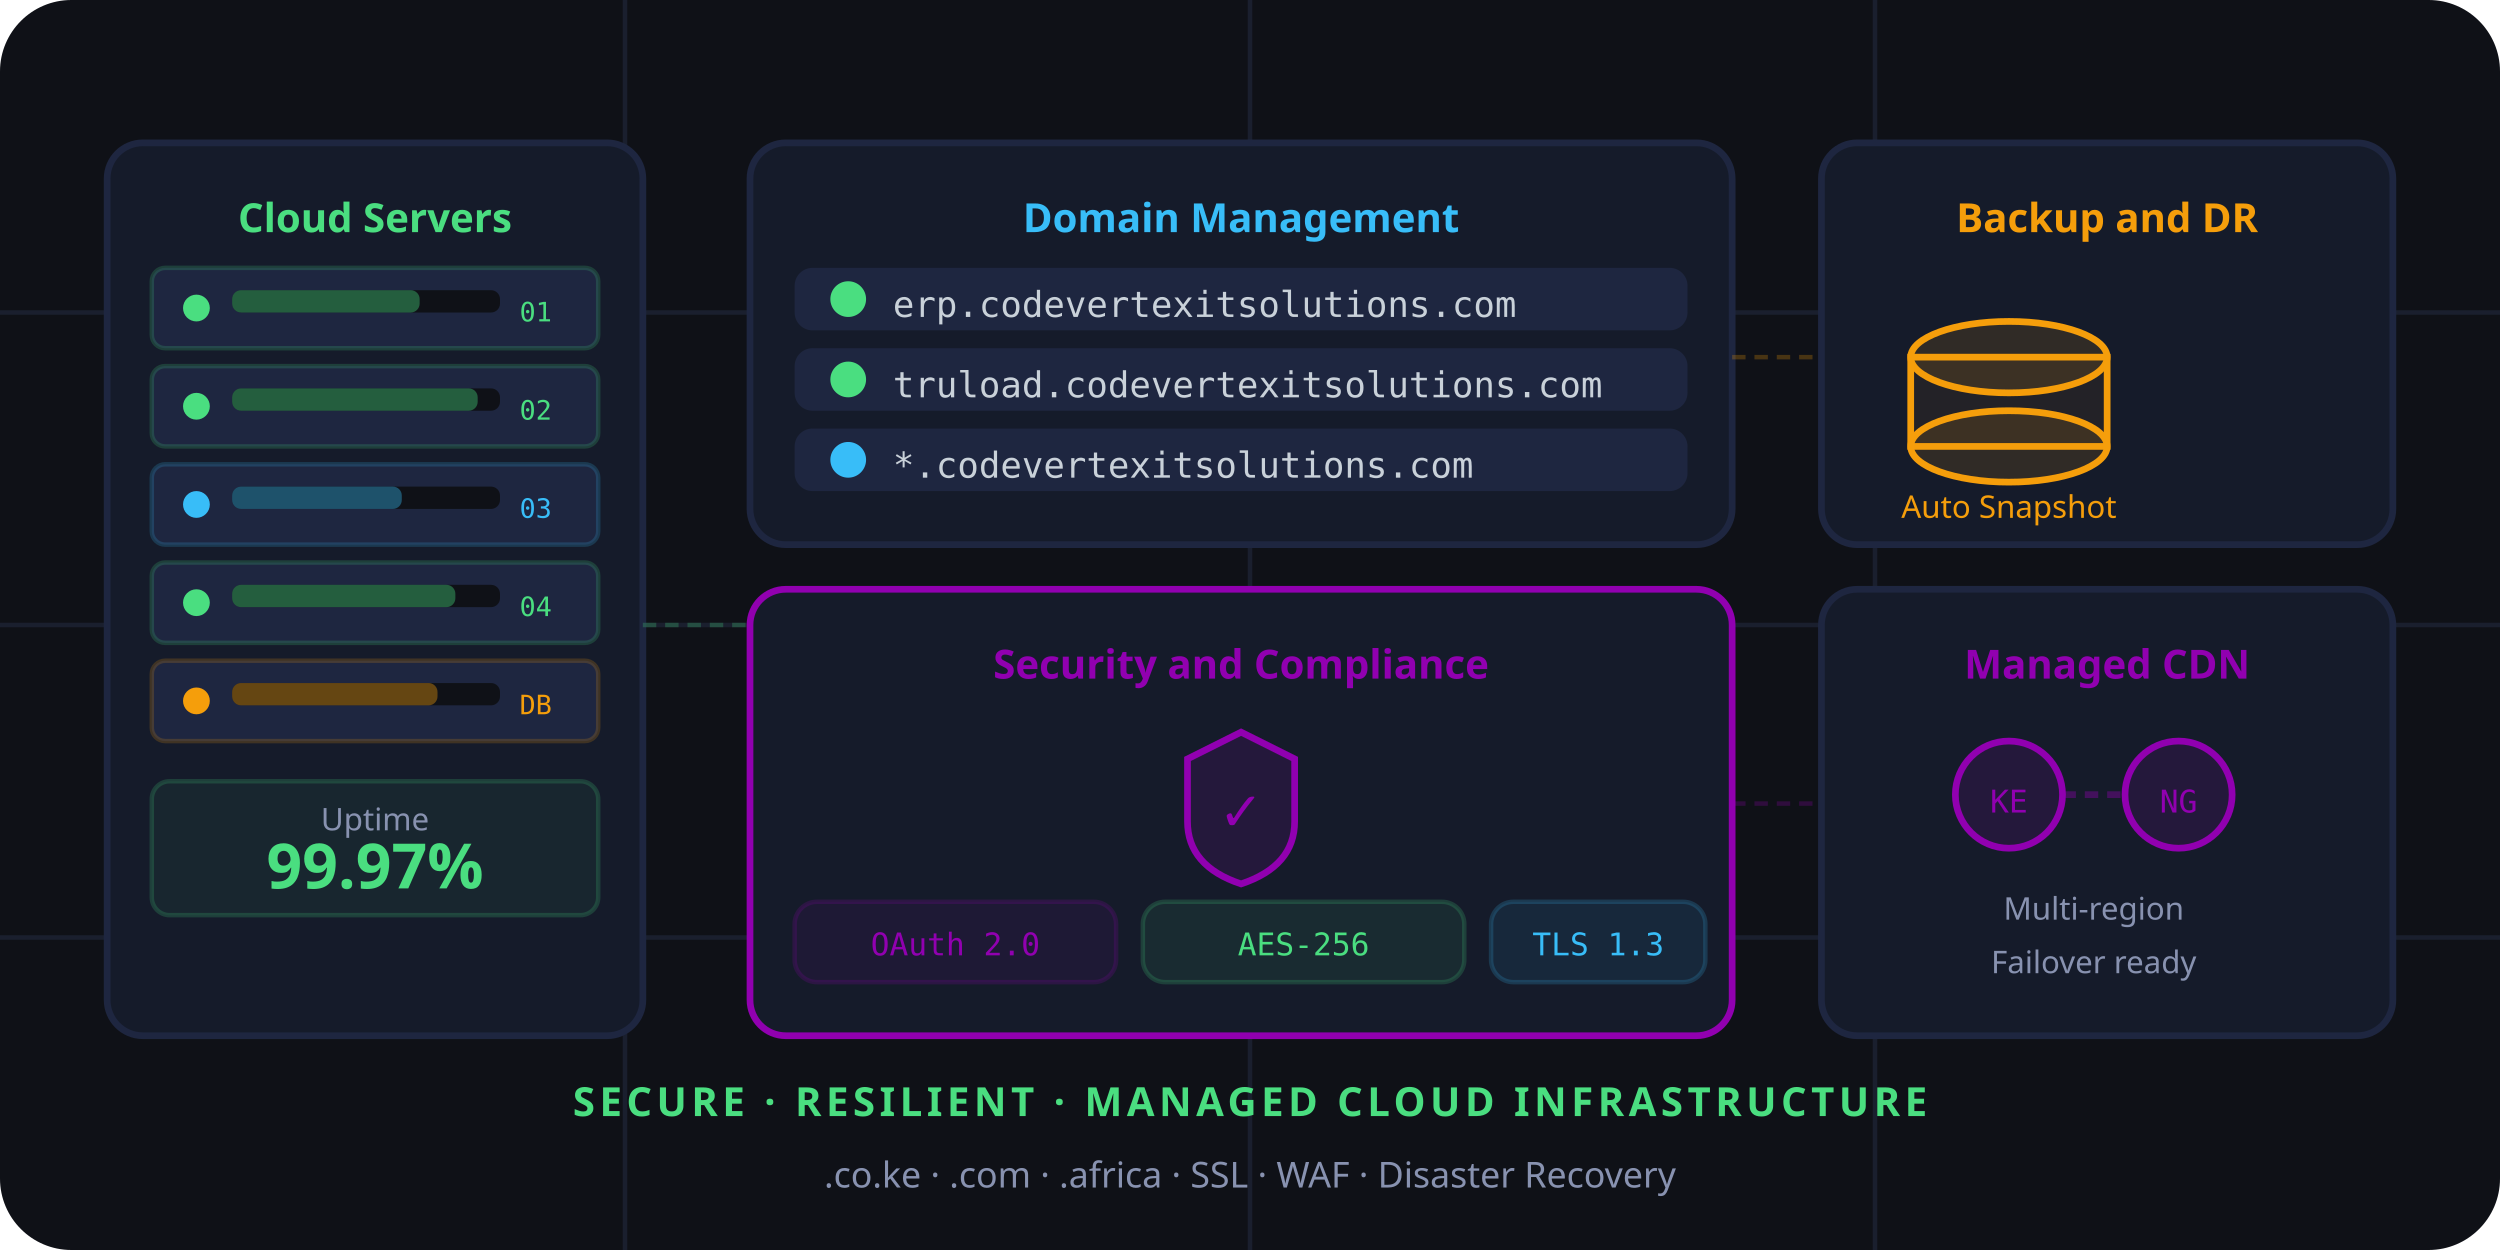
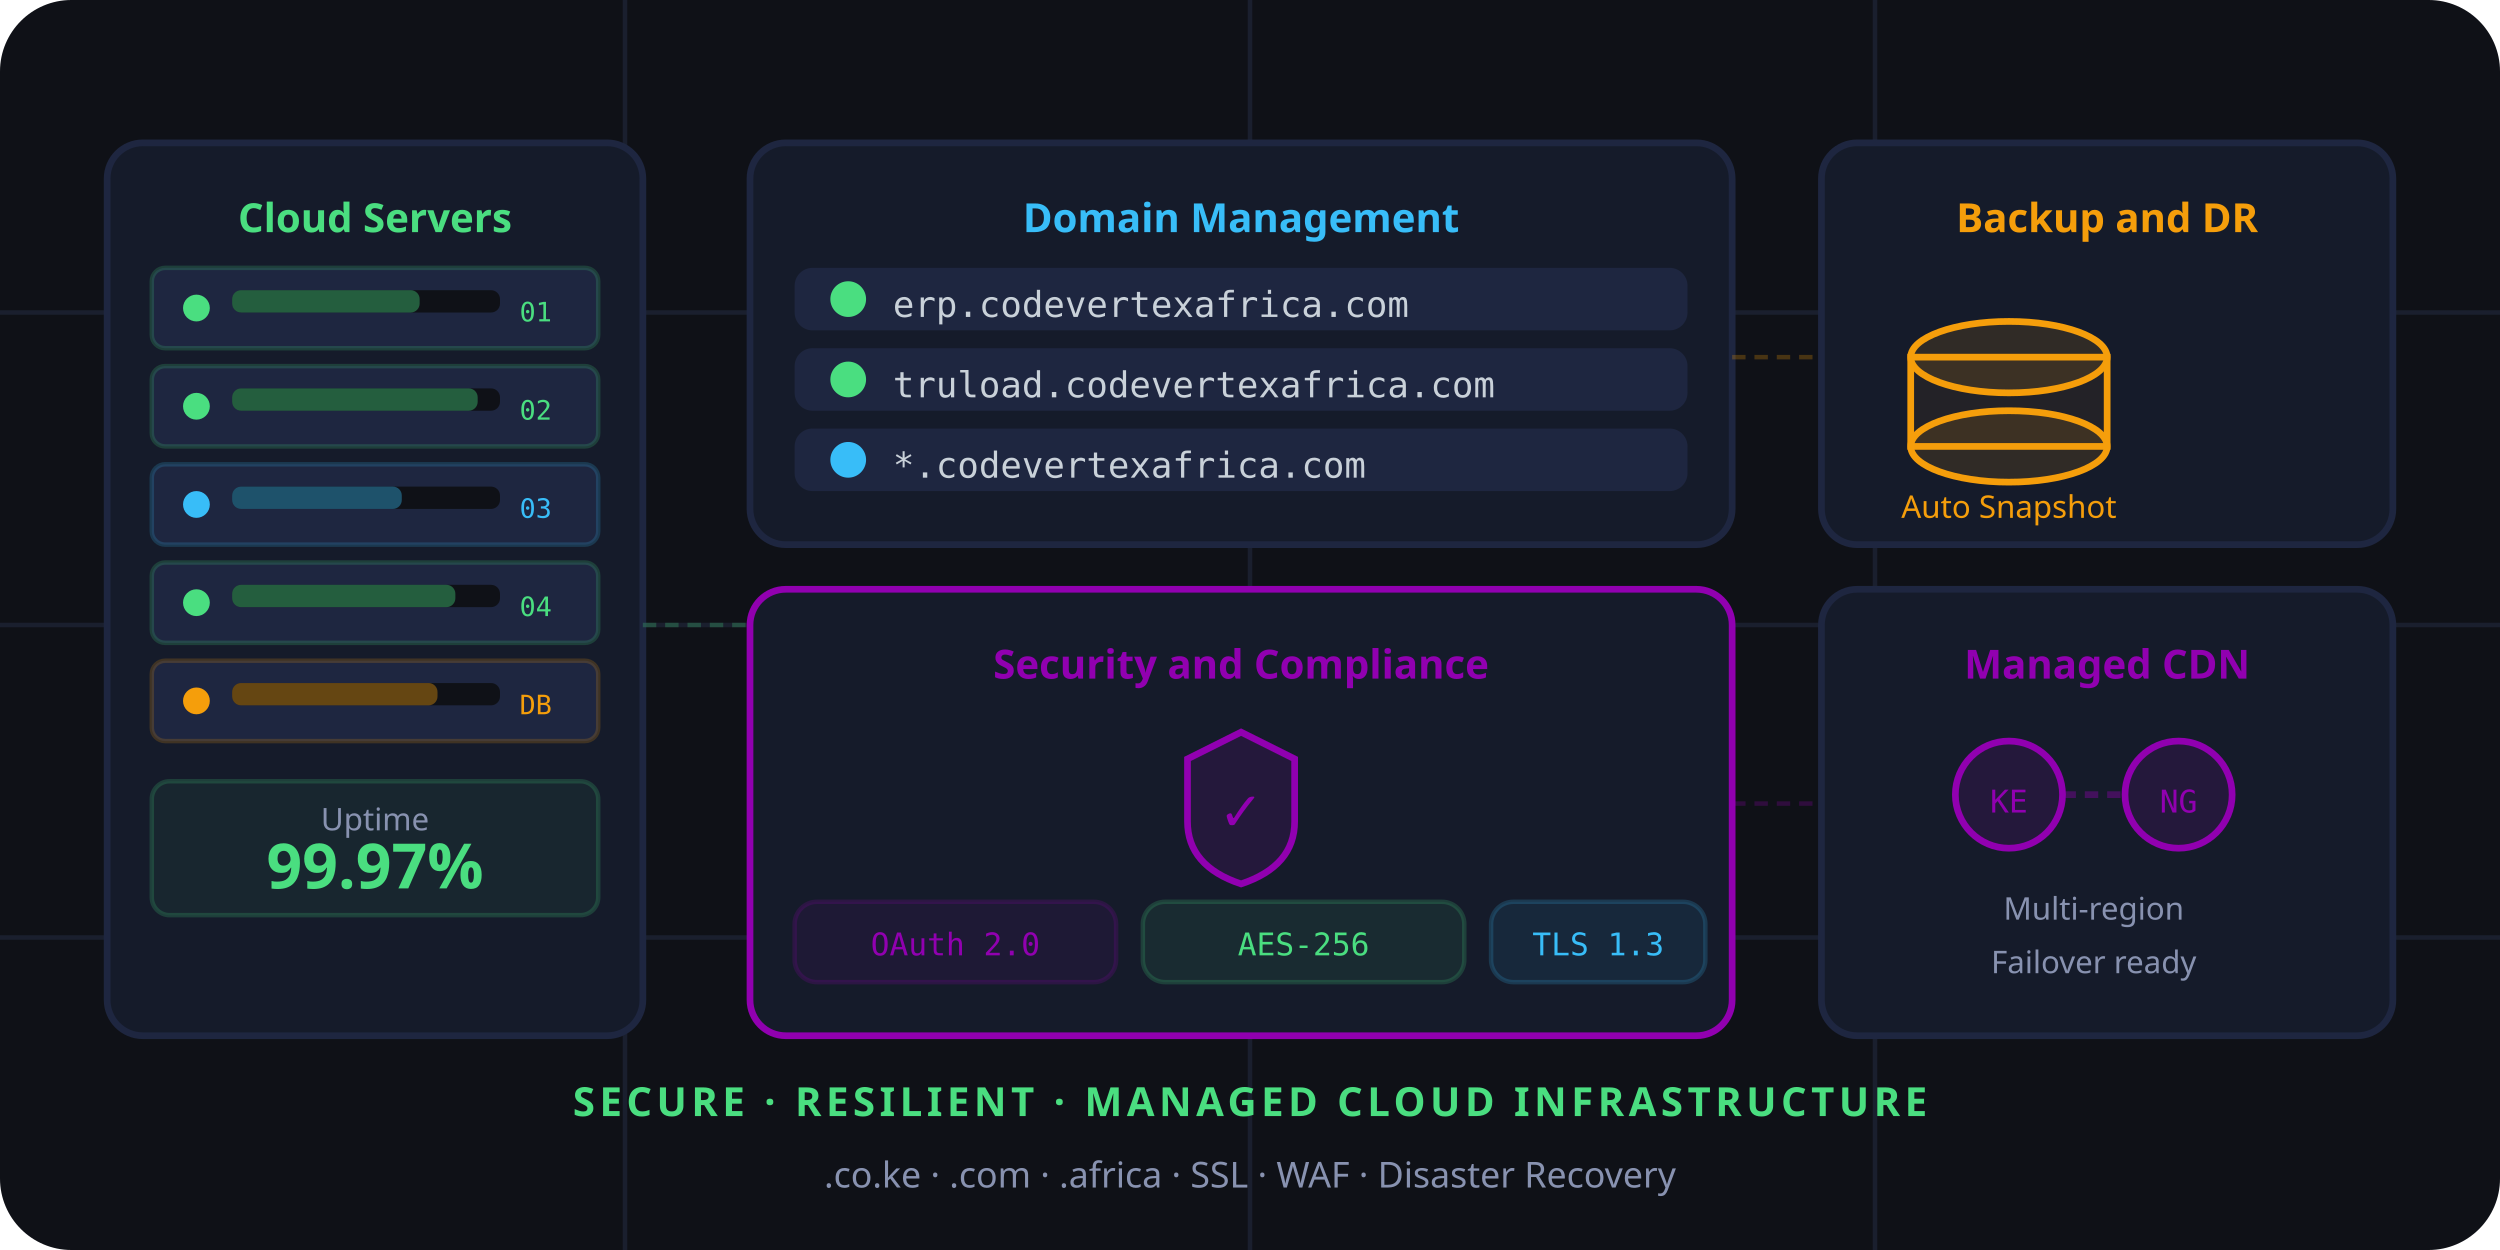
<svg xmlns="http://www.w3.org/2000/svg" viewBox="0 0 560 280" fill="none">
  <rect width="560" height="280" rx="16" fill="#0f1117" />
  <line x1="0" y1="70" x2="560" y2="70" stroke="#1a1f2e" stroke-width="1" />
  <line x1="0" y1="140" x2="560" y2="140" stroke="#1a1f2e" stroke-width="1" />
  <line x1="0" y1="210" x2="560" y2="210" stroke="#1a1f2e" stroke-width="1" />
  <line x1="140" y1="0" x2="140" y2="280" stroke="#1a1f2e" stroke-width="1" />
  <line x1="280" y1="0" x2="280" y2="280" stroke="#1a1f2e" stroke-width="1" />
  <line x1="420" y1="0" x2="420" y2="280" stroke="#1a1f2e" stroke-width="1" />
  <rect x="24" y="32" width="120" height="200" rx="8" fill="#151b2a" stroke="#1e2640" stroke-width="1.5" />
  <text x="84" y="52" text-anchor="middle" font-family="sans-serif" font-size="9" fill="#4ade80" font-weight="bold">Cloud Servers</text>
  <rect x="34" y="60" width="100" height="18" rx="3" fill="#1e2640" stroke="#4ade8030" stroke-width="1" />
  <circle cx="44" cy="69" r="3" fill="#4ade80" />
  <rect x="52" y="65" width="60" height="5" rx="2" fill="#0f1117" />
  <rect x="52" y="65" width="42" height="5" rx="2" fill="#4ade8060" />
  <text x="120" y="72" text-anchor="middle" font-family="monospace" font-size="6" fill="#4ade80">01</text>
  <rect x="34" y="82" width="100" height="18" rx="3" fill="#1e2640" stroke="#4ade8030" stroke-width="1" />
  <circle cx="44" cy="91" r="3" fill="#4ade80" />
  <rect x="52" y="87" width="60" height="5" rx="2" fill="#0f1117" />
  <rect x="52" y="87" width="55" height="5" rx="2" fill="#4ade8060" />
  <text x="120" y="94" text-anchor="middle" font-family="monospace" font-size="6" fill="#4ade80">02</text>
  <rect x="34" y="104" width="100" height="18" rx="3" fill="#1e2640" stroke="#38bdf830" stroke-width="1" />
  <circle cx="44" cy="113" r="3" fill="#38bdf8" />
  <rect x="52" y="109" width="60" height="5" rx="2" fill="#0f1117" />
  <rect x="52" y="109" width="38" height="5" rx="2" fill="#38bdf860" />
  <text x="120" y="116" text-anchor="middle" font-family="monospace" font-size="6" fill="#38bdf8">03</text>
  <rect x="34" y="126" width="100" height="18" rx="3" fill="#1e2640" stroke="#4ade8030" stroke-width="1" />
  <circle cx="44" cy="135" r="3" fill="#4ade80" />
  <rect x="52" y="131" width="60" height="5" rx="2" fill="#0f1117" />
  <rect x="52" y="131" width="50" height="5" rx="2" fill="#4ade8060" />
  <text x="120" y="138" text-anchor="middle" font-family="monospace" font-size="6" fill="#4ade80">04</text>
  <rect x="34" y="148" width="100" height="18" rx="3" fill="#1e2640" stroke="#f59e0b30" stroke-width="1" />
  <circle cx="44" cy="157" r="3" fill="#f59e0b" />
  <rect x="52" y="153" width="60" height="5" rx="2" fill="#0f1117" />
  <rect x="52" y="153" width="46" height="5" rx="2" fill="#f59e0b60" />
  <text x="120" y="160" text-anchor="middle" font-family="monospace" font-size="6" fill="#f59e0b">DB</text>
  <rect x="34" y="175" width="100" height="30" rx="4" fill="#4ade8010" stroke="#4ade8030" stroke-width="1" />
  <text x="84" y="186" text-anchor="middle" font-family="sans-serif" font-size="7" fill="#8892b0">Uptime</text>
  <text x="84" y="199" text-anchor="middle" font-family="sans-serif" font-size="14" fill="#4ade80" font-weight="bold">99.97%</text>
  <rect x="168" y="32" width="220" height="90" rx="8" fill="#151b2a" stroke="#1e2640" stroke-width="1.5" />
  <text x="278" y="52" text-anchor="middle" font-family="sans-serif" font-size="9" fill="#38bdf8" font-weight="bold">Domain Management</text>
  <rect x="178" y="60" width="200" height="14" rx="4" fill="#1e2640" />
  <circle cx="190" cy="67" r="4" fill="#4ade80" />
-   <text x="200" y="71" font-family="monospace" font-size="8" fill="#c9d1d9">erp.codevertexitsolutions.com</text>
+   <text x="200" y="71" font-family="monospace" font-size="8" fill="#c9d1d9">erp.codevertexafrica.com</text>
  <rect x="178" y="78" width="200" height="14" rx="4" fill="#1e2640" />
  <circle cx="190" cy="85" r="4" fill="#4ade80" />
-   <text x="200" y="89" font-family="monospace" font-size="8" fill="#c9d1d9">truload.codevertexitsolutions.com</text>
+   <text x="200" y="89" font-family="monospace" font-size="8" fill="#c9d1d9">truload.codevertexafrica.com</text>
  <rect x="178" y="96" width="200" height="14" rx="4" fill="#1e2640" />
  <circle cx="190" cy="103" r="4" fill="#38bdf8" />
-   <text x="200" y="107" font-family="monospace" font-size="8" fill="#c9d1d9">*.codevertexitsolutions.com</text>
+   <text x="200" y="107" font-family="monospace" font-size="8" fill="#c9d1d9">*.codevertexafrica.com</text>
  <rect x="168" y="132" width="220" height="100" rx="8" fill="#151b2a" stroke="#9100B0" stroke-width="1.5" />
  <text x="278" y="152" text-anchor="middle" font-family="sans-serif" font-size="9" fill="#9100B0" font-weight="bold">Security and Compliance</text>
  <path d="M278 164 L266 170 L266 184 Q266 194 278 198 Q290 194 290 184 L290 170 Z" fill="#9100B020" stroke="#9100B0" stroke-width="1.5" />
  <text x="278" y="186" text-anchor="middle" font-family="sans-serif" font-size="12" fill="#9100B0">✓</text>
  <rect x="178" y="202" width="72" height="18" rx="5" fill="#9100B015" stroke="#9100B030" stroke-width="1" />
  <text x="214" y="214" text-anchor="middle" font-family="monospace" font-size="7" fill="#9100B0">OAuth 2.0</text>
  <rect x="256" y="202" width="72" height="18" rx="5" fill="#4ade8015" stroke="#4ade8030" stroke-width="1" />
  <text x="292" y="214" text-anchor="middle" font-family="monospace" font-size="7" fill="#4ade80">AES-256</text>
  <rect x="334" y="202" width="48" height="18" rx="5" fill="#38bdf815" stroke="#38bdf830" stroke-width="1" />
  <text x="358" y="214" text-anchor="middle" font-family="monospace" font-size="7" fill="#38bdf8">TLS 1.3</text>
  <rect x="408" y="32" width="128" height="90" rx="8" fill="#151b2a" stroke="#1e2640" stroke-width="1.5" />
  <text x="472" y="52" text-anchor="middle" font-family="sans-serif" font-size="9" fill="#f59e0b" font-weight="bold">Backup and DR</text>
  <ellipse cx="450" cy="80" rx="22" ry="8" fill="#f59e0b20" stroke="#f59e0b" stroke-width="1.5" />
  <rect x="428" y="80" width="44" height="20" fill="#f59e0b10" stroke="#f59e0b" stroke-width="1.5" />
  <ellipse cx="450" cy="100" rx="22" ry="8" fill="#f59e0b20" stroke="#f59e0b" stroke-width="1.5" />
  <text x="450" y="116" text-anchor="middle" font-family="sans-serif" font-size="7" fill="#f59e0b">Auto Snapshot</text>
  <rect x="408" y="132" width="128" height="100" rx="8" fill="#151b2a" stroke="#1e2640" stroke-width="1.5" />
  <text x="472" y="152" text-anchor="middle" font-family="sans-serif" font-size="9" fill="#9100B0" font-weight="bold">Managed CDN</text>
  <circle cx="450" cy="178" r="12" fill="#9100B020" stroke="#9100B0" stroke-width="1.5" />
  <text x="450" y="182" text-anchor="middle" font-family="monospace" font-size="7" fill="#9100B0">KE</text>
  <circle cx="488" cy="178" r="12" fill="#9100B020" stroke="#9100B0" stroke-width="1.5" />
  <text x="488" y="182" text-anchor="middle" font-family="monospace" font-size="7" fill="#9100B0">NG</text>
  <line x1="462" y1="178" x2="476" y2="178" stroke="#9100B060" stroke-width="1.5" stroke-dasharray="3,2" />
  <text x="469" y="206" text-anchor="middle" font-family="sans-serif" font-size="7" fill="#8892b0">Multi-region</text>
  <text x="469" y="218" text-anchor="middle" font-family="sans-serif" font-size="7" fill="#8892b0">Failover ready</text>
  <line x1="144" y1="140" x2="168" y2="140" stroke="#4ade8040" stroke-width="1" stroke-dasharray="3,2" />
  <line x1="388" y1="80" x2="408" y2="80" stroke="#f59e0b40" stroke-width="1" stroke-dasharray="3,2" />
  <line x1="388" y1="180" x2="408" y2="180" stroke="#9100B040" stroke-width="1" stroke-dasharray="3,2" />
  <text x="280" y="250" text-anchor="middle" font-family="sans-serif" font-size="9" fill="#4ade80" font-weight="bold" letter-spacing="1">SECURE · RESILIENT · MANAGED CLOUD INFRASTRUCTURE</text>
  <text x="280" y="266" text-anchor="middle" font-family="sans-serif" font-size="8" fill="#8892b0">.co.ke · .com · .africa · SSL · WAF · Disaster Recovery</text>
</svg>
